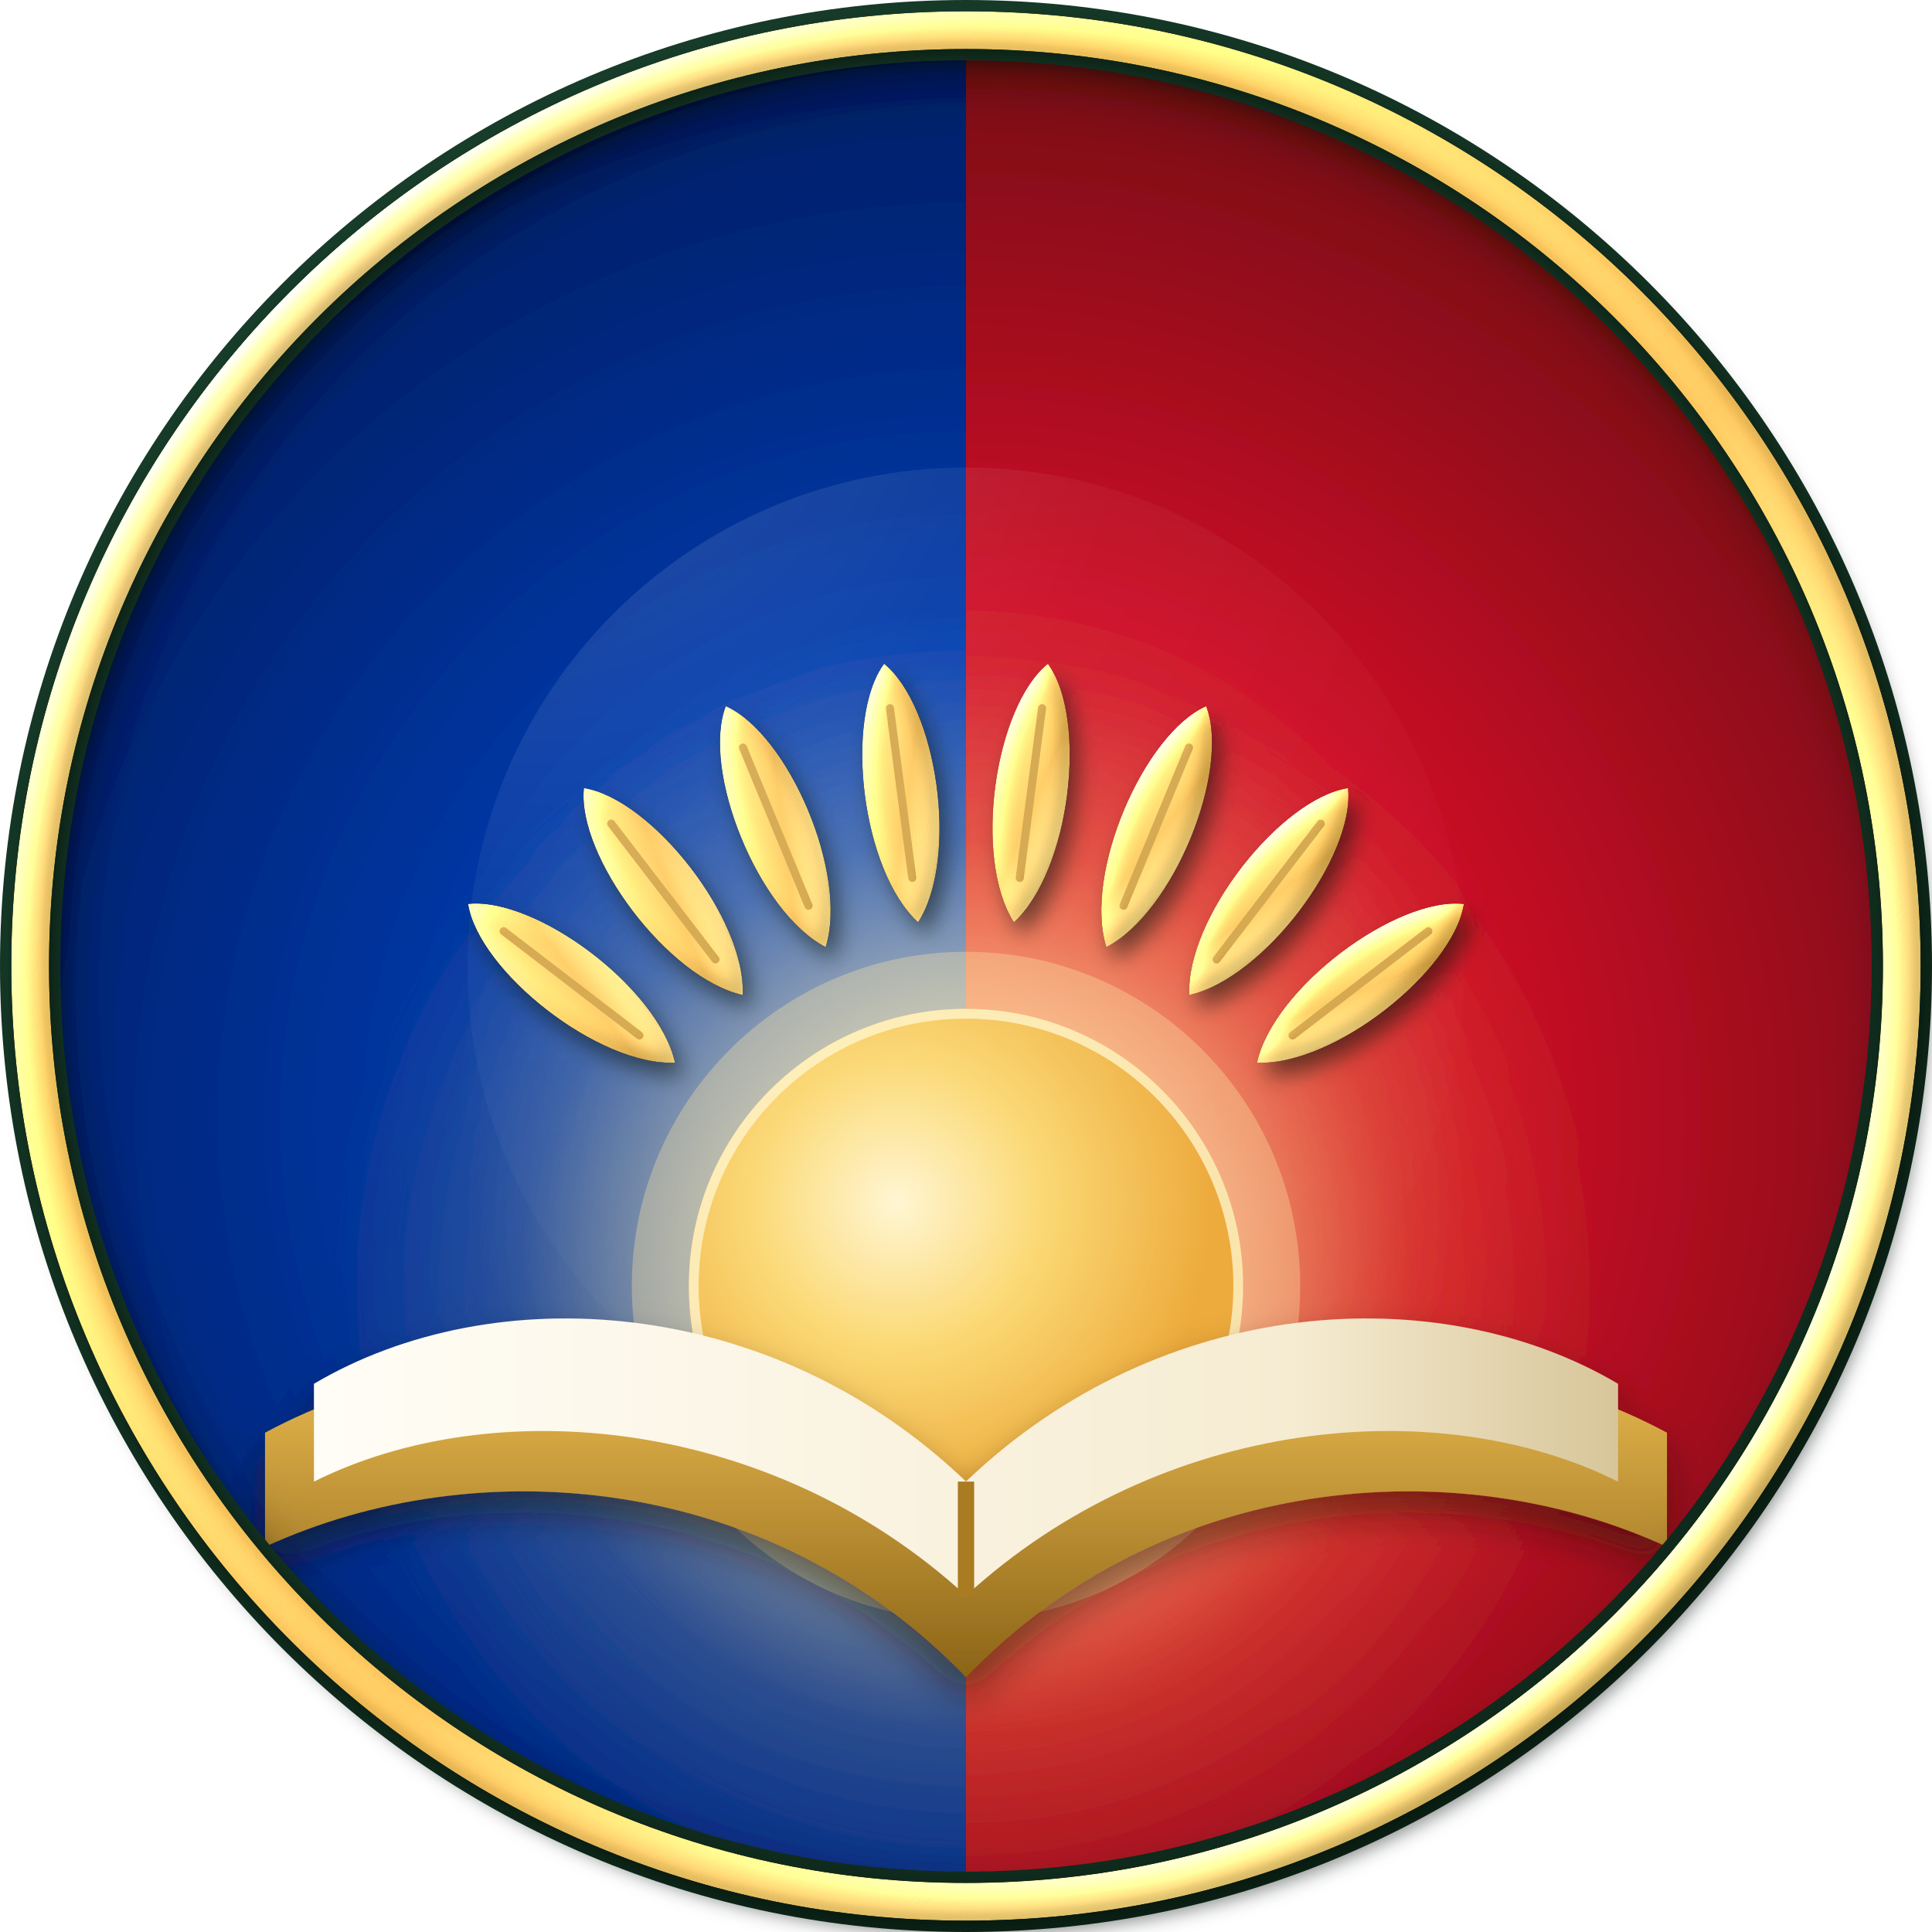
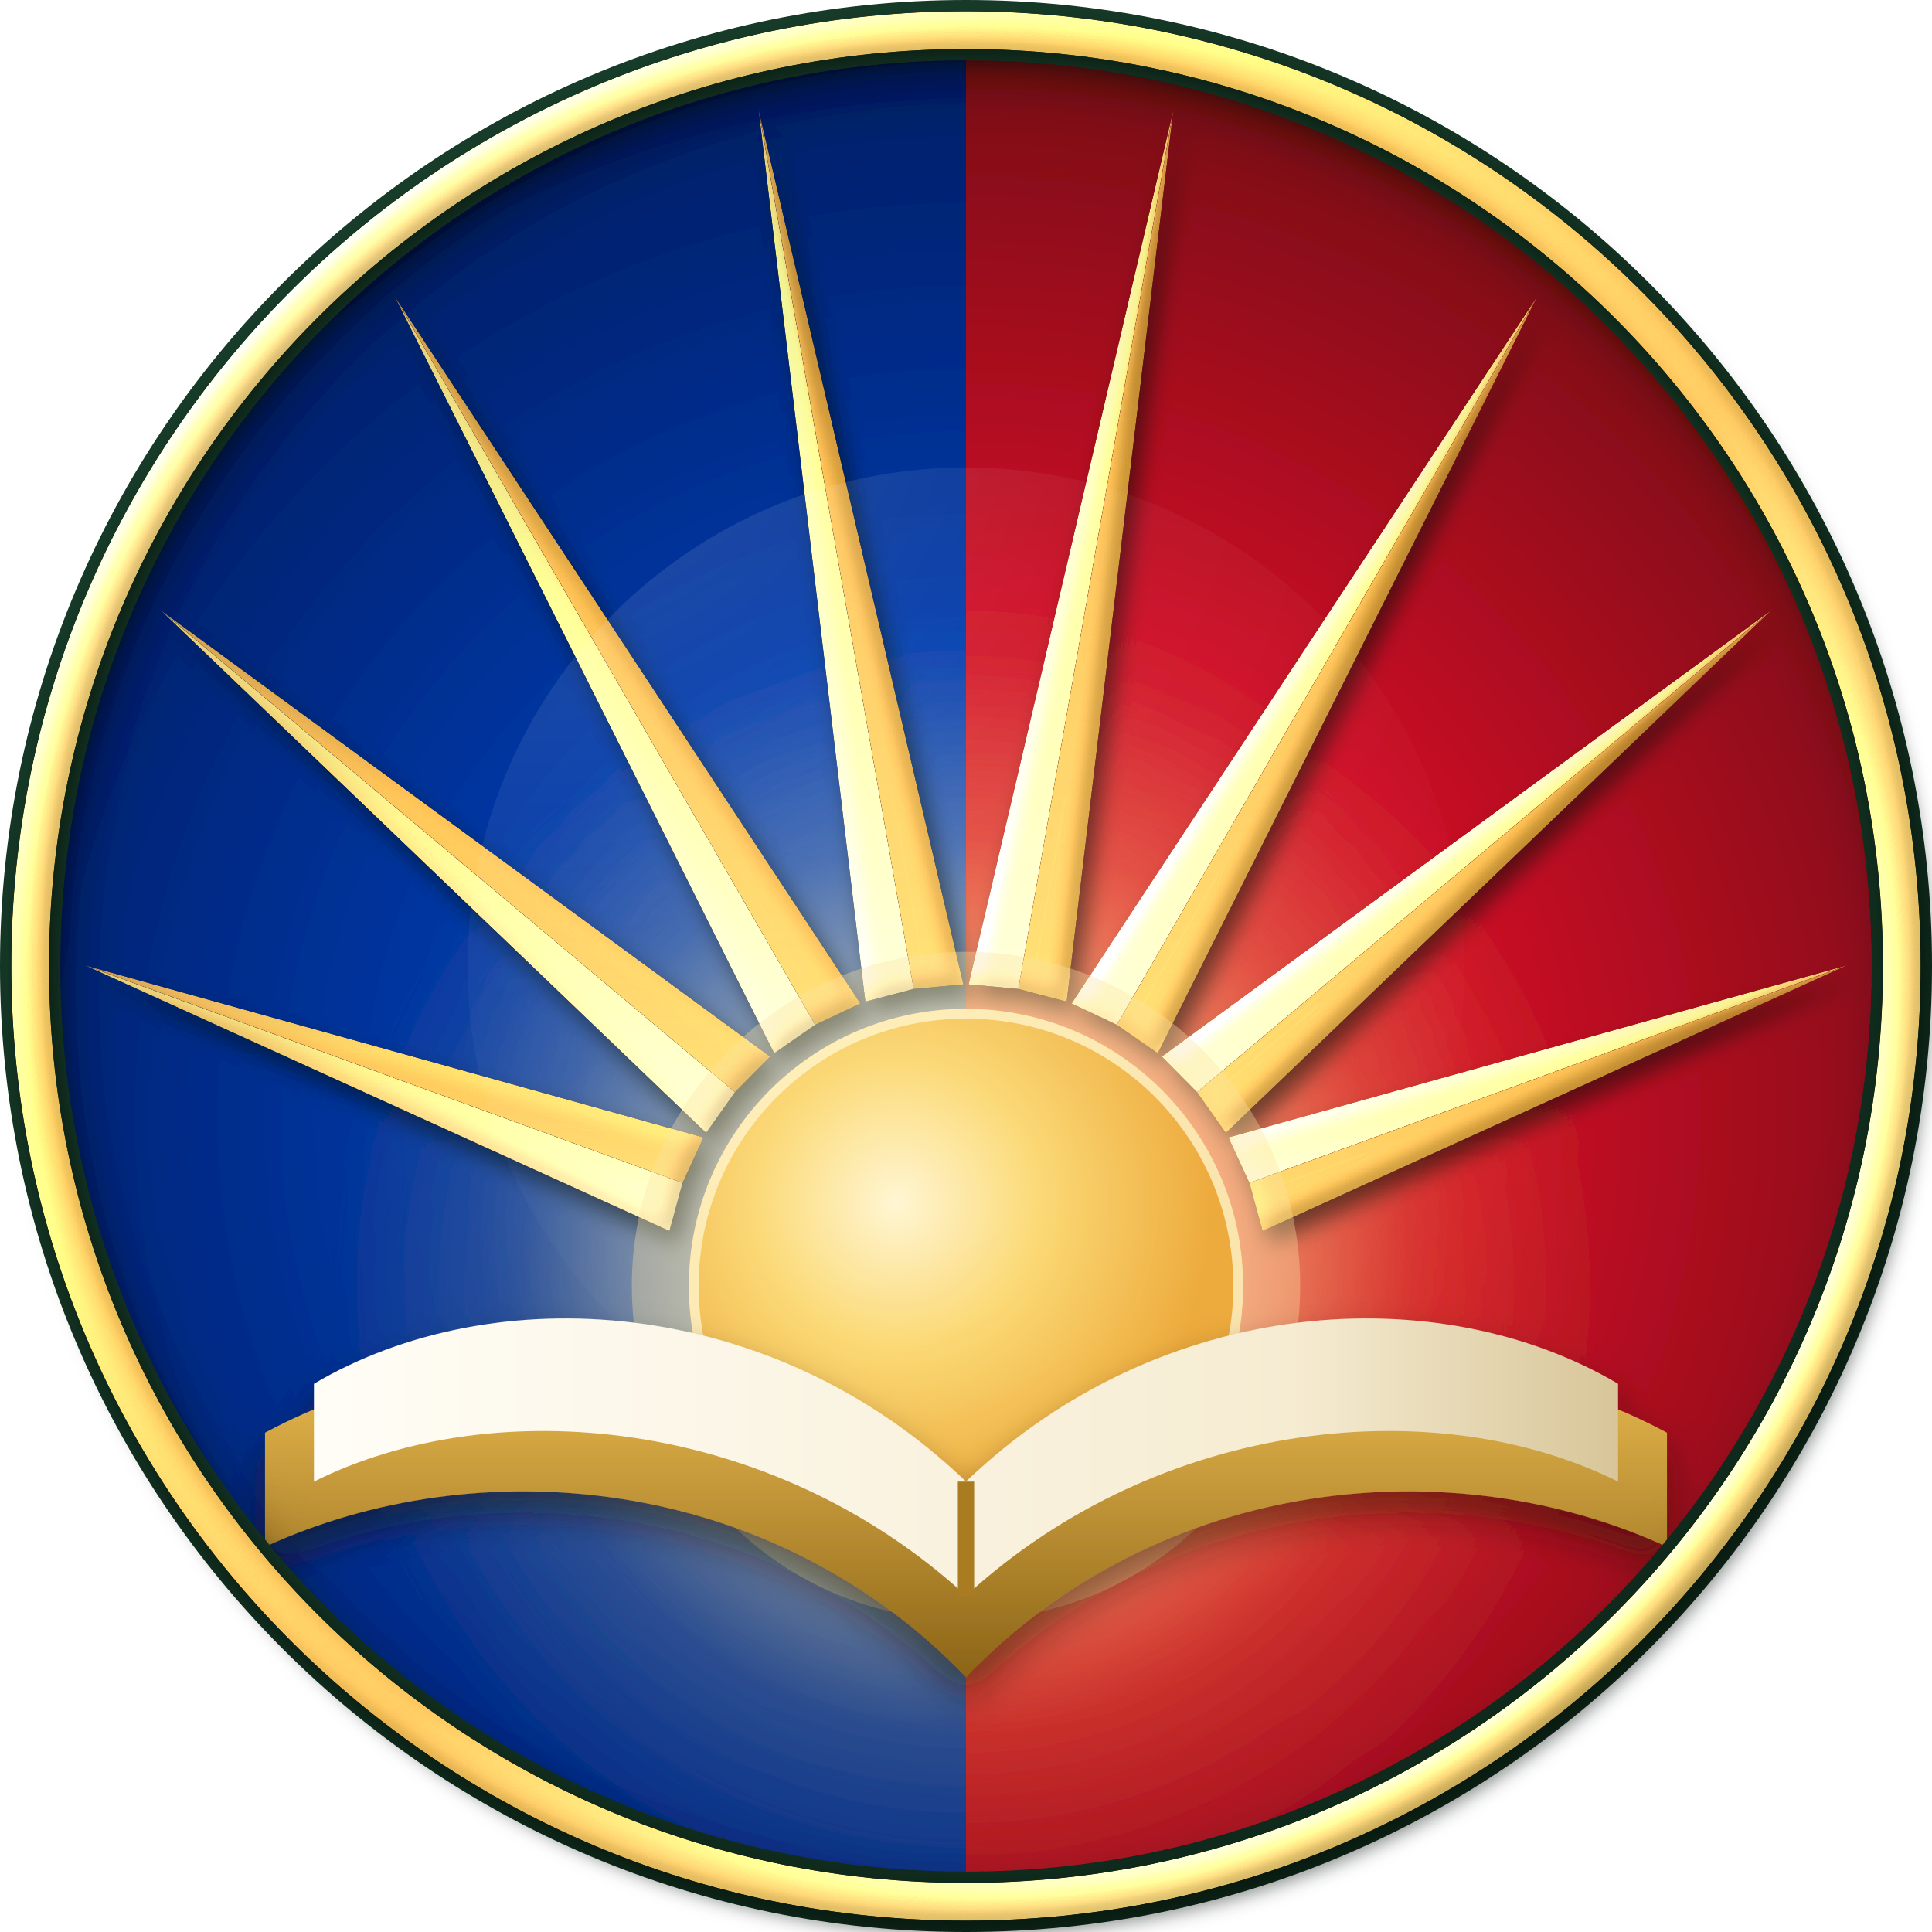
<svg xmlns="http://www.w3.org/2000/svg" viewBox="0 0 256 256" width="256" height="256">
  <g transform="translate(128 128)">
    <g>
      <defs>
        <linearGradient id="gold3d" gradientUnits="objectBoundingBox" x1="0" y1="0" x2="1" y2="1">
          <stop offset="0" stop-color="#FFEDB0" stop-opacity="1" />
          <stop offset="0.3" stop-color="#F6C453" stop-opacity="1" />
          <stop offset="0.55" stop-color="#D9A23A" stop-opacity="1" />
          <stop offset="0.8" stop-color="#F8D676" stop-opacity="1" />
          <stop offset="1" stop-color="#B07F22" stop-opacity="1" />
        </linearGradient>
        <radialGradient id="disc3d" gradientUnits="userSpaceOnUse" cx="-40" cy="-60" r="320">
          <stop offset="0" stop-color="#1B4430" stop-opacity="1" />
          <stop offset="0.6" stop-color="#0F2A1C" stop-opacity="1" />
          <stop offset="1" stop-color="#071810" stop-opacity="1" />
        </radialGradient>
+         <linearGradient id="rayLight" gradientUnits="objectBoundingBox" x1="0" y1="1" x2="0" y2="0">
+           <stop offset="0" stop-color="#FFF0B8" stop-opacity="1" />
+           <stop offset="0.6" stop-color="#F8D06A" stop-opacity="1" />
+           <stop offset="1" stop-color="#F6C453" stop-opacity="0.9" />
+         </linearGradient>
+         <linearGradient id="rayDark" gradientUnits="objectBoundingBox" x1="0" y1="1" x2="0" y2="0">
+           <stop offset="0" stop-color="#F2B84A" stop-opacity="1" />
+           <stop offset="0.6" stop-color="#D99A2E" stop-opacity="1" />
+           <stop offset="1" stop-color="#C98A24" stop-opacity="0.9" />
+         </linearGradient>
        <radialGradient id="skyBlue" gradientUnits="userSpaceOnUse" cx="0" cy="20" r="150">
          <stop offset="0" stop-color="#4A86EE" stop-opacity="1" />
          <stop offset="0.45" stop-color="#0038A8" stop-opacity="1" />
          <stop offset="1" stop-color="#001A5C" stop-opacity="1" />
        </radialGradient>
        <radialGradient id="skyRed" gradientUnits="userSpaceOnUse" cx="0" cy="20" r="150">
          <stop offset="0" stop-color="#F4605A" stop-opacity="1" />
          <stop offset="0.45" stop-color="#CE1126" stop-opacity="1" />
          <stop offset="1" stop-color="#6E0814" stop-opacity="1" />
        </radialGradient>
        <linearGradient id="mtnDark" gradientUnits="userSpaceOnUse" x1="0" y1="-30" x2="0" y2="104">
          <stop offset="0" stop-color="#2A5E40" stop-opacity="1" />
          <stop offset="1" stop-color="#0B2416" stop-opacity="1" />
        </linearGradient>
        <linearGradient id="mtnLit" gradientUnits="userSpaceOnUse" x1="0" y1="-30" x2="0" y2="104">
          <stop offset="0" stop-color="#8CC47E" stop-opacity="1" />
          <stop offset="0.45" stop-color="#4E8C58" stop-opacity="1" />
          <stop offset="1" stop-color="#1F4A31" stop-opacity="1" />
        </linearGradient>
        <linearGradient id="mtnFar" gradientUnits="userSpaceOnUse" x1="0" y1="30" x2="0" y2="80">
          <stop offset="0" stop-color="#6FA27A" stop-opacity="1" />
          <stop offset="1" stop-color="#2E5E3A" stop-opacity="1" />
        </linearGradient>
        <linearGradient id="haze" gradientUnits="userSpaceOnUse" x1="0" y1="18" x2="0" y2="70">
          <stop offset="0" stop-color="#FFF1C9" stop-opacity="0" />
          <stop offset="0.55" stop-color="#FFF1C9" stop-opacity="0.3" />
          <stop offset="1" stop-color="#FFF1C9" stop-opacity="0" />
        </linearGradient>
        <linearGradient id="paddy" gradientUnits="objectBoundingBox" x1="0" y1="0" x2="0" y2="1">
          <stop offset="0" stop-color="#F7D57E" stop-opacity="1" />
          <stop offset="0.5" stop-color="#E2B24E" stop-opacity="1" />
          <stop offset="1" stop-color="#B98A2E" stop-opacity="1" />
        </linearGradient>
        <linearGradient id="wall3d" gradientUnits="objectBoundingBox" x1="0" y1="0" x2="0" y2="1">
          <stop offset="0" stop-color="#6E4C10" stop-opacity="1" />
          <stop offset="1" stop-color="#B08328" stop-opacity="1" />
        </linearGradient>
        <linearGradient id="cover3d" gradientUnits="objectBoundingBox" x1="0" y1="0" x2="0" y2="1">
          <stop offset="0" stop-color="#E8B94F" stop-opacity="1" />
          <stop offset="1" stop-color="#8C6417" stop-opacity="1" />
        </linearGradient>
        <linearGradient id="pageL" gradientUnits="objectBoundingBox" x1="0" y1="0" x2="1" y2="0">
          <stop offset="0" stop-color="#FFFDF6" stop-opacity="1" />
          <stop offset="0.75" stop-color="#F6ECD2" stop-opacity="1" />
          <stop offset="1" stop-color="#D8C69A" stop-opacity="1" />
        </linearGradient>
        <linearGradient id="pageR" gradientUnits="objectBoundingBox" x1="1" y1="0" x2="0" y2="0">
          <stop offset="0" stop-color="#FFFDF6" stop-opacity="1" />
          <stop offset="0.75" stop-color="#F6ECD2" stop-opacity="1" />
          <stop offset="1" stop-color="#D8C69A" stop-opacity="1" />
        </linearGradient>
        <linearGradient id="tower3d" gradientUnits="objectBoundingBox" x1="0" y1="0" x2="1" y2="0">
          <stop offset="0" stop-color="#FFFFFF" stop-opacity="1" />
          <stop offset="0.5" stop-color="#F5ECD3" stop-opacity="1" />
          <stop offset="1" stop-color="#BFAE80" stop-opacity="1" />
        </linearGradient>
        <radialGradient id="gloss" gradientUnits="userSpaceOnUse" cx="-110" cy="-160" r="340">
          <stop offset="0" stop-color="#FFFFFF" stop-opacity="0.15" />
          <stop offset="0.45" stop-color="#FFFFFF" stop-opacity="0.04" />
          <stop offset="1" stop-color="#FFFFFF" stop-opacity="0" />
        </radialGradient>
        <radialGradient id="rim" gradientUnits="userSpaceOnUse" cx="0" cy="0" r="249">
          <stop offset="0.93" stop-color="#000000" stop-opacity="0" />
          <stop offset="0.98" stop-color="#000000" stop-opacity="0.15" />
          <stop offset="1" stop-color="#000000" stop-opacity="0.35" />
        </radialGradient>
        <filter id="raise" x="-12%" y="-12%" width="124%" height="124%" color-interpolation-filters="sRGB">
          <feGaussianBlur in="SourceAlpha" stdDeviation="1.15" result="h" />
          <feSpecularLighting in="h" surfaceScale="2.4" specularConstant=".9" specularExponent="20" lighting-color="#FFF4D6" result="s">
            <feDistantLight azimuth="225" elevation="50" />
          </feSpecularLighting>
          <feComposite in="s" in2="SourceAlpha" operator="in" result="s2" />
          <feDiffuseLighting in="h" surfaceScale="2.4" diffuseConstant="1" lighting-color="#FFFFFF" result="d">
            <feDistantLight azimuth="225" elevation="58" />
          </feDiffuseLighting>
          <feComposite in="SourceGraphic" in2="d" operator="arithmetic" k1="1.12" k2="0" k3="0" k4="0" result="shaded" />
          <feComposite in="shaded" in2="s2" operator="arithmetic" k1="0" k2="1" k3=".8" k4="0" result="lit" />
          <feComposite in="lit" in2="SourceAlpha" operator="in" result="litIn" />
          <feGaussianBlur in="SourceAlpha" stdDeviation="1.3" result="sb" />
          <feOffset in="sb" dx="1" dy="1.6" result="so" />
          <feFlood flood-color="#020D07" flood-opacity=".55" />
          <feComposite in2="so" operator="in" result="shadow" />
          <feMerge>
            <feMergeNode in="shadow" />
            <feMergeNode in="litIn" />
          </feMerge>
        </filter>
        <filter id="raiseText" x="-5%" y="-5%" width="110%" height="110%" color-interpolation-filters="sRGB">
          <feGaussianBlur in="SourceAlpha" stdDeviation=".5" result="h" />
          <feSpecularLighting in="h" surfaceScale="1.4" specularConstant=".7" specularExponent="18" lighting-color="#FFFFFF" result="s">
            <feDistantLight azimuth="225" elevation="52" />
          </feSpecularLighting>
          <feComposite in="s" in2="SourceAlpha" operator="in" result="s2" />
          <feComposite in="SourceGraphic" in2="s2" operator="arithmetic" k1="0" k2="1" k3=".5" k4="0" result="lit" />
          <feGaussianBlur in="SourceAlpha" stdDeviation=".8" result="sb" />
          <feOffset in="sb" dx=".9" dy="1.3" result="so" />
          <feFlood flood-color="#020D07" flood-opacity=".7" />
          <feComposite in2="so" operator="in" result="shadow" />
          <feMerge>
            <feMergeNode in="shadow" />
            <feMergeNode in="lit" />
          </feMerge>
        </filter>
        <filter id="sink" x="-5%" y="-5%" width="110%" height="110%">
          <feGaussianBlur in="SourceAlpha" stdDeviation="3.2" result="b" />
          <feOffset in="b" dx="2" dy="3" result="o" />
          <feComposite in="SourceAlpha" in2="o" operator="out" result="edge" />
          <feFlood flood-color="#000" flood-opacity=".6" />
          <feComposite in2="edge" operator="in" result="sh" />
          <feMerge>
            <feMergeNode in="SourceGraphic" />
            <feMergeNode in="sh" />
          </feMerge>
        </filter>
        <filter id="drop" x="-15%" y="-15%" width="130%" height="150%">
          <feDropShadow dx="0" dy="2.6" stdDeviation="2.2" flood-color="#1A1206" flood-opacity=".5" />
        </filter>
        <filter id="soft">
          <feGaussianBlur stdDeviation="1.4" />
        </filter>
      </defs>
      <circle r="128" fill="url(#disc3d)" />
      <defs>
        <clipPath id="mk">
          <circle r="120" />
        </clipPath>
      </defs>
      <g filter="url(#sink)">
        <g clip-path="url(#mk)">
          <path d="M0,-120 A120,120 0 0 0 0,120 Z" fill="url(#skyBlue)" />
          <path d="M0,-120 A120,120 0 0 1 0,120 Z" fill="url(#skyRed)" />
          <g transform="translate(0 10) scale(1.08)">
            <defs>
              <radialGradient id="sunGlow" cx="0" cy="30" r="78.2" gradientUnits="userSpaceOnUse">
                <stop offset=".4" stop-color="#FFE7A0" stop-opacity=".55" />
                <stop offset=".7" stop-color="#F6C453" stop-opacity=".18" />
                <stop offset="1" stop-color="#F6C453" stop-opacity="0" />
              </radialGradient>
              <radialGradient id="sunFill" cx="-8.5" cy="19.8" r="39.1" gradientUnits="userSpaceOnUse">
                <stop offset="0" stop-color="#FFF6D2" />
                <stop offset=".45" stop-color="#FBD873" />
                <stop offset="1" stop-color="#EDA93A" />
              </radialGradient>
            </defs>
            <circle cx="0" cy="30" r="78.2" fill="url(#sunGlow)" />
            <g filter="url(#raise)">
-               <path transform="translate(0 30) rotate(-52.5) translate(0 -61)" d="M0,-16 C5.775,-9.92 6.05,8.8 0,16 C-6.05,8.8 -5.775,-9.92 0,-16 Z" fill="url(#gold3d)" />
-               <path transform="translate(0 30) rotate(-52.5) translate(0 -61)" d="M0,-10.5 V10.5" stroke="#A97C22" stroke-width="1" stroke-linecap="round" />
-               <path transform="translate(0 30) rotate(-37.5) translate(0 -61)" d="M0,-16 C5.775,-9.92 6.05,8.8 0,16 C-6.05,8.8 -5.775,-9.92 0,-16 Z" fill="url(#gold3d)" />
-               <path transform="translate(0 30) rotate(-37.5) translate(0 -61)" d="M0,-10.5 V10.5" stroke="#A97C22" stroke-width="1" stroke-linecap="round" />
-               <path transform="translate(0 30) rotate(-22.5) translate(0 -61)" d="M0,-16 C5.775,-9.92 6.05,8.8 0,16 C-6.05,8.8 -5.775,-9.92 0,-16 Z" fill="url(#gold3d)" />
-               <path transform="translate(0 30) rotate(-22.5) translate(0 -61)" d="M0,-10.5 V10.5" stroke="#A97C22" stroke-width="1" stroke-linecap="round" />
-               <path transform="translate(0 30) rotate(-7.5) translate(0 -61)" d="M0,-16 C5.775,-9.92 6.05,8.8 0,16 C-6.05,8.8 -5.775,-9.92 0,-16 Z" fill="url(#gold3d)" />
-               <path transform="translate(0 30) rotate(-7.5) translate(0 -61)" d="M0,-10.5 V10.5" stroke="#A97C22" stroke-width="1" stroke-linecap="round" />
-               <path transform="translate(0 30) rotate(7.5) translate(0 -61)" d="M0,-16 C5.775,-9.92 6.05,8.8 0,16 C-6.05,8.8 -5.775,-9.92 0,-16 Z" fill="url(#gold3d)" />
-               <path transform="translate(0 30) rotate(7.5) translate(0 -61)" d="M0,-10.5 V10.5" stroke="#A97C22" stroke-width="1" stroke-linecap="round" />
-               <path transform="translate(0 30) rotate(22.5) translate(0 -61)" d="M0,-16 C5.775,-9.92 6.05,8.8 0,16 C-6.05,8.8 -5.775,-9.92 0,-16 Z" fill="url(#gold3d)" />
-               <path transform="translate(0 30) rotate(22.5) translate(0 -61)" d="M0,-10.5 V10.5" stroke="#A97C22" stroke-width="1" stroke-linecap="round" />
-               <path transform="translate(0 30) rotate(37.5) translate(0 -61)" d="M0,-16 C5.775,-9.92 6.05,8.8 0,16 C-6.05,8.8 -5.775,-9.92 0,-16 Z" fill="url(#gold3d)" />
-               <path transform="translate(0 30) rotate(37.5) translate(0 -61)" d="M0,-10.5 V10.5" stroke="#A97C22" stroke-width="1" stroke-linecap="round" />
-               <path transform="translate(0 30) rotate(52.5) translate(0 -61)" d="M0,-16 C5.775,-9.92 6.05,8.8 0,16 C-6.05,8.8 -5.775,-9.92 0,-16 Z" fill="url(#gold3d)" />
-               <path transform="translate(0 30) rotate(52.5) translate(0 -61)" d="M0,-10.5 V10.5" stroke="#A97C22" stroke-width="1" stroke-linecap="round" />
+               <path d="M-36.38,23.26 L-108.11,-9.35 L-34.77,17.35 Z" fill="url(#rayLight)" />
+               <path d="M-34.77,17.35 L-108.11,-9.35 L-32.2,11.78 Z" fill="url(#rayDark)" />
+               <path d="M-31.88,11.22 L-98.88,-52.97 L-28.34,6.22 Z" fill="url(#rayLight)" />
+               <path d="M-28.34,6.22 L-98.88,-52.97 L-24.03,1.86 Z" fill="url(#rayDark)" />
+               <path d="M-23.53,1.45 L-70.16,-91.52 L-18.5,-2.04 Z" fill="url(#rayLight)" />
+               <path d="M-18.5,-2.04 L-70.16,-91.52 L-12.96,-4.66 Z" fill="url(#rayDark)" />
+               <path d="M-12.35,-4.88 L-25.45,-114.33 L-6.42,-6.44 Z" fill="url(#rayLight)" />
+               <path d="M-6.42,-6.44 L-25.45,-114.33 L-0.32,-7 Z" fill="url(#rayDark)" />
+               <path d="M0.32,-7 L25.45,-114.33 L6.42,-6.44 Z" fill="url(#rayLight)" />
+               <path d="M6.42,-6.44 L25.45,-114.33 L12.35,-4.88 Z" fill="url(#rayDark)" />
+               <path d="M12.96,-4.66 L70.16,-91.52 L18.5,-2.04 Z" fill="url(#rayLight)" />
+               <path d="M18.5,-2.04 L70.16,-91.52 L23.53,1.45 Z" fill="url(#rayDark)" />
+               <path d="M24.03,1.86 L98.88,-52.97 L28.34,6.22 Z" fill="url(#rayLight)" />
+               <path d="M28.34,6.22 L98.88,-52.97 L31.88,11.22 Z" fill="url(#rayDark)" />
+               <path d="M32.2,11.78 L108.11,-9.35 L34.77,17.35 Z" fill="url(#rayLight)" />
+               <path d="M34.77,17.35 L108.11,-9.35 L36.38,23.26 Z" fill="url(#rayDark)" />
            </g>
            <circle cx="0" cy="30" r="41" fill="#FCE3A0" opacity=".35" />
            <circle cx="0" cy="30" r="34" fill="url(#sunFill)" />
            <circle cx="0" cy="30" r="33.4" fill="none" stroke="#FFF3C9" stroke-width="1.2" stroke-opacity=".8" />
            <g filter="url(#drop)">
              <path d="M-86,48 C-60,34 -24,37 0,62 C24,37 60,34 86,48 L86,62 C60,50 24,53 0,78 C-24,53 -60,50 -86,62 Z" fill="url(#cover3d)" />
              <path d="M-80,42 C-58,29 -24,31 0,54 C24,31 58,29 80,42 L80,54 C58,43 24,46 0,68 C-24,46 -58,43 -80,54 Z" fill="url(#pageL)" />
              <path d="M0,54 V68" stroke="#A97C22" stroke-width="2" />
            </g>
          </g>
        </g>
      </g>
      <circle r="124" fill="none" stroke="url(#gold3d)" stroke-width="5" filter="url(#raise)" />
      <circle r="128" fill="url(#rim)" transform="scale(.516)" />
      <circle r="128" fill="url(#gloss)" transform="scale(.516)" />
    </g>
  </g>
</svg>
